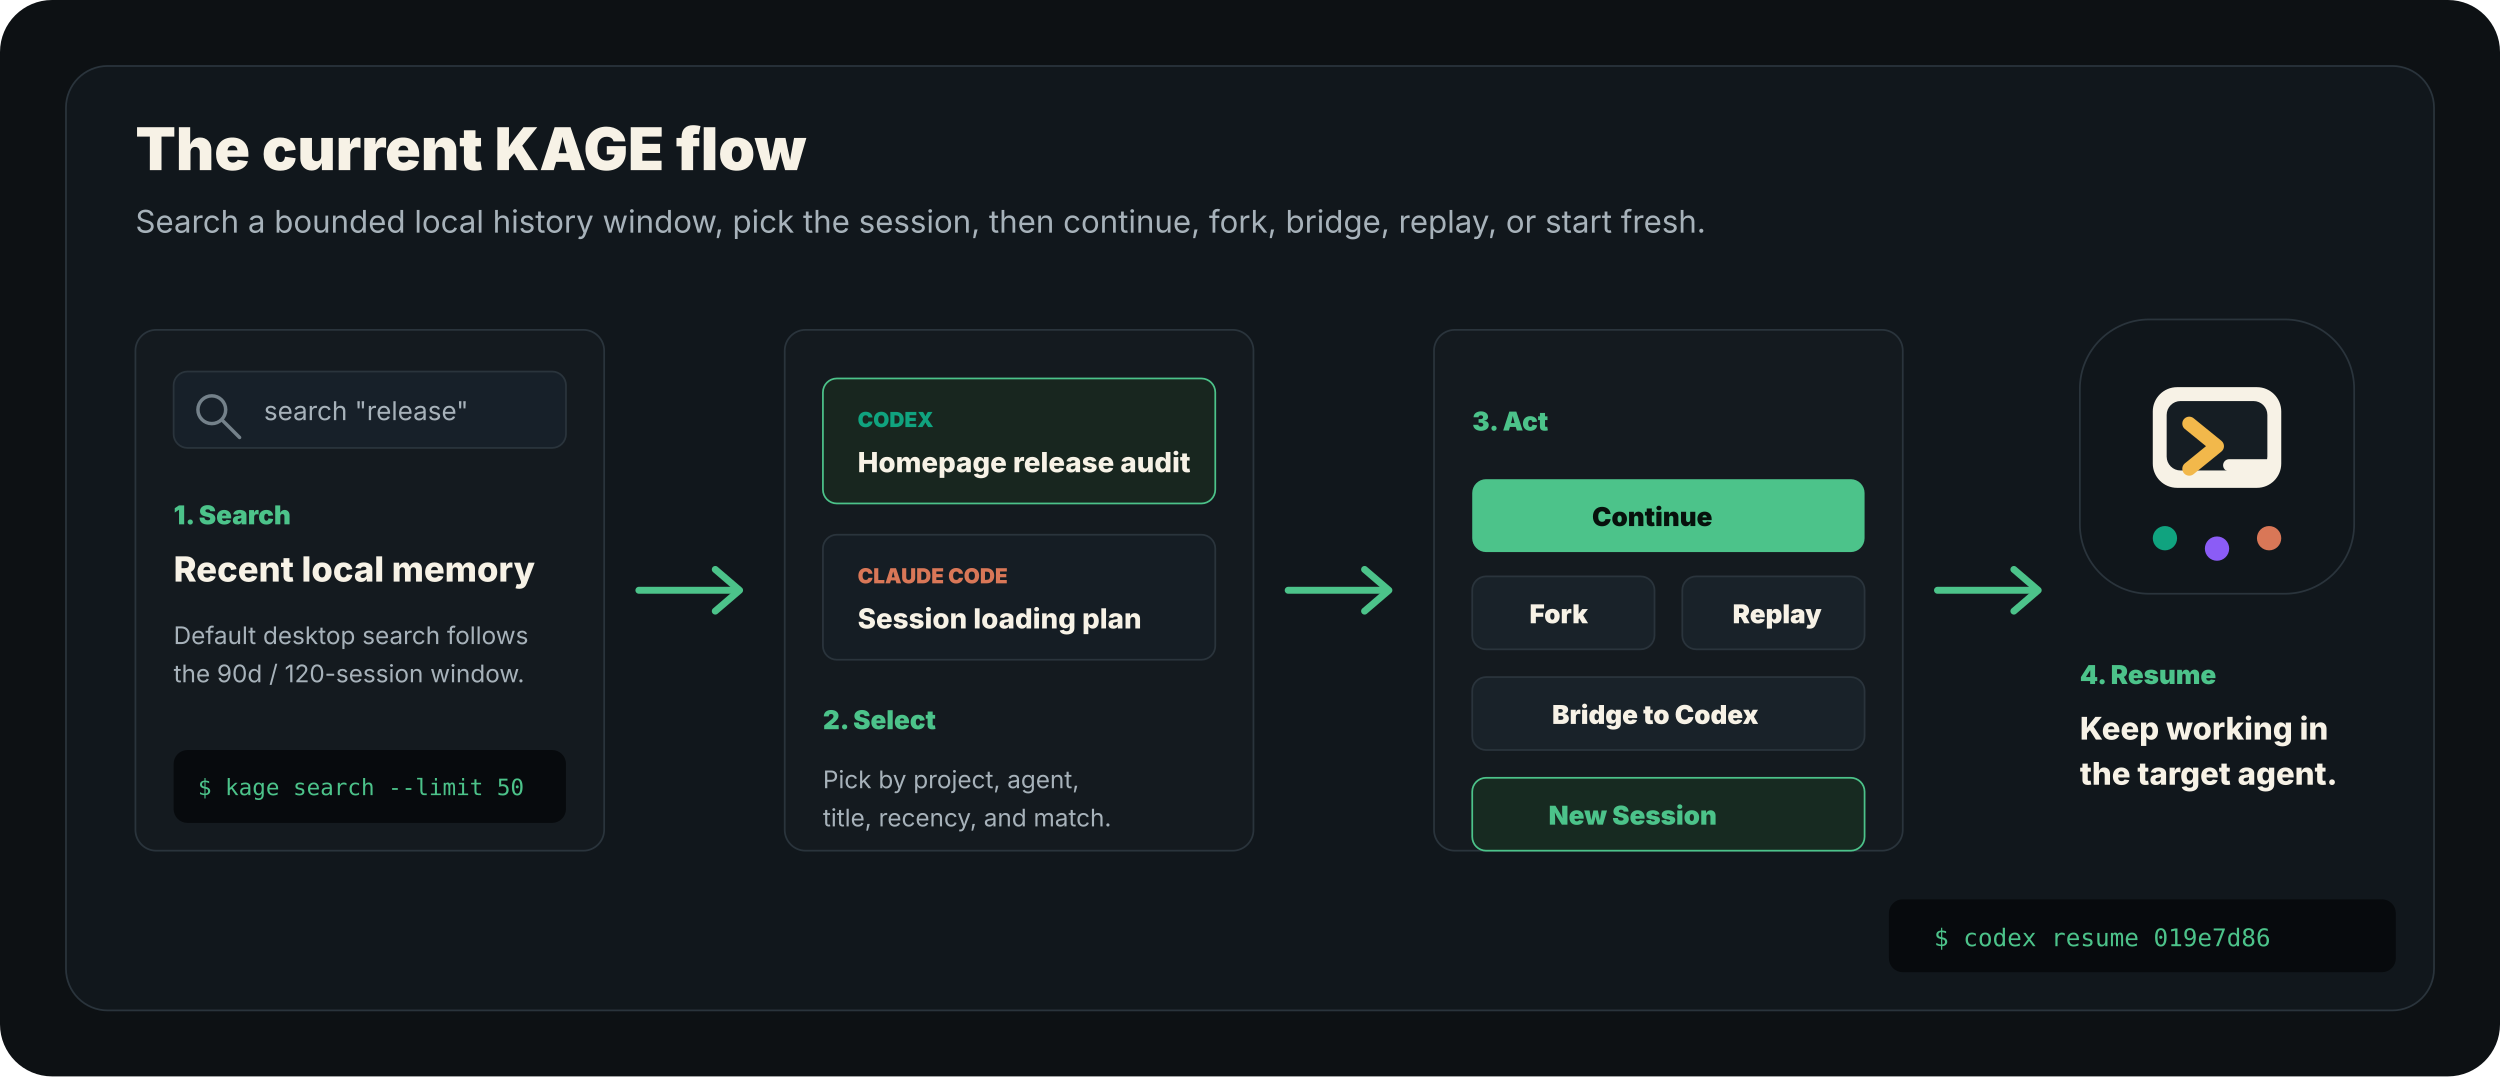
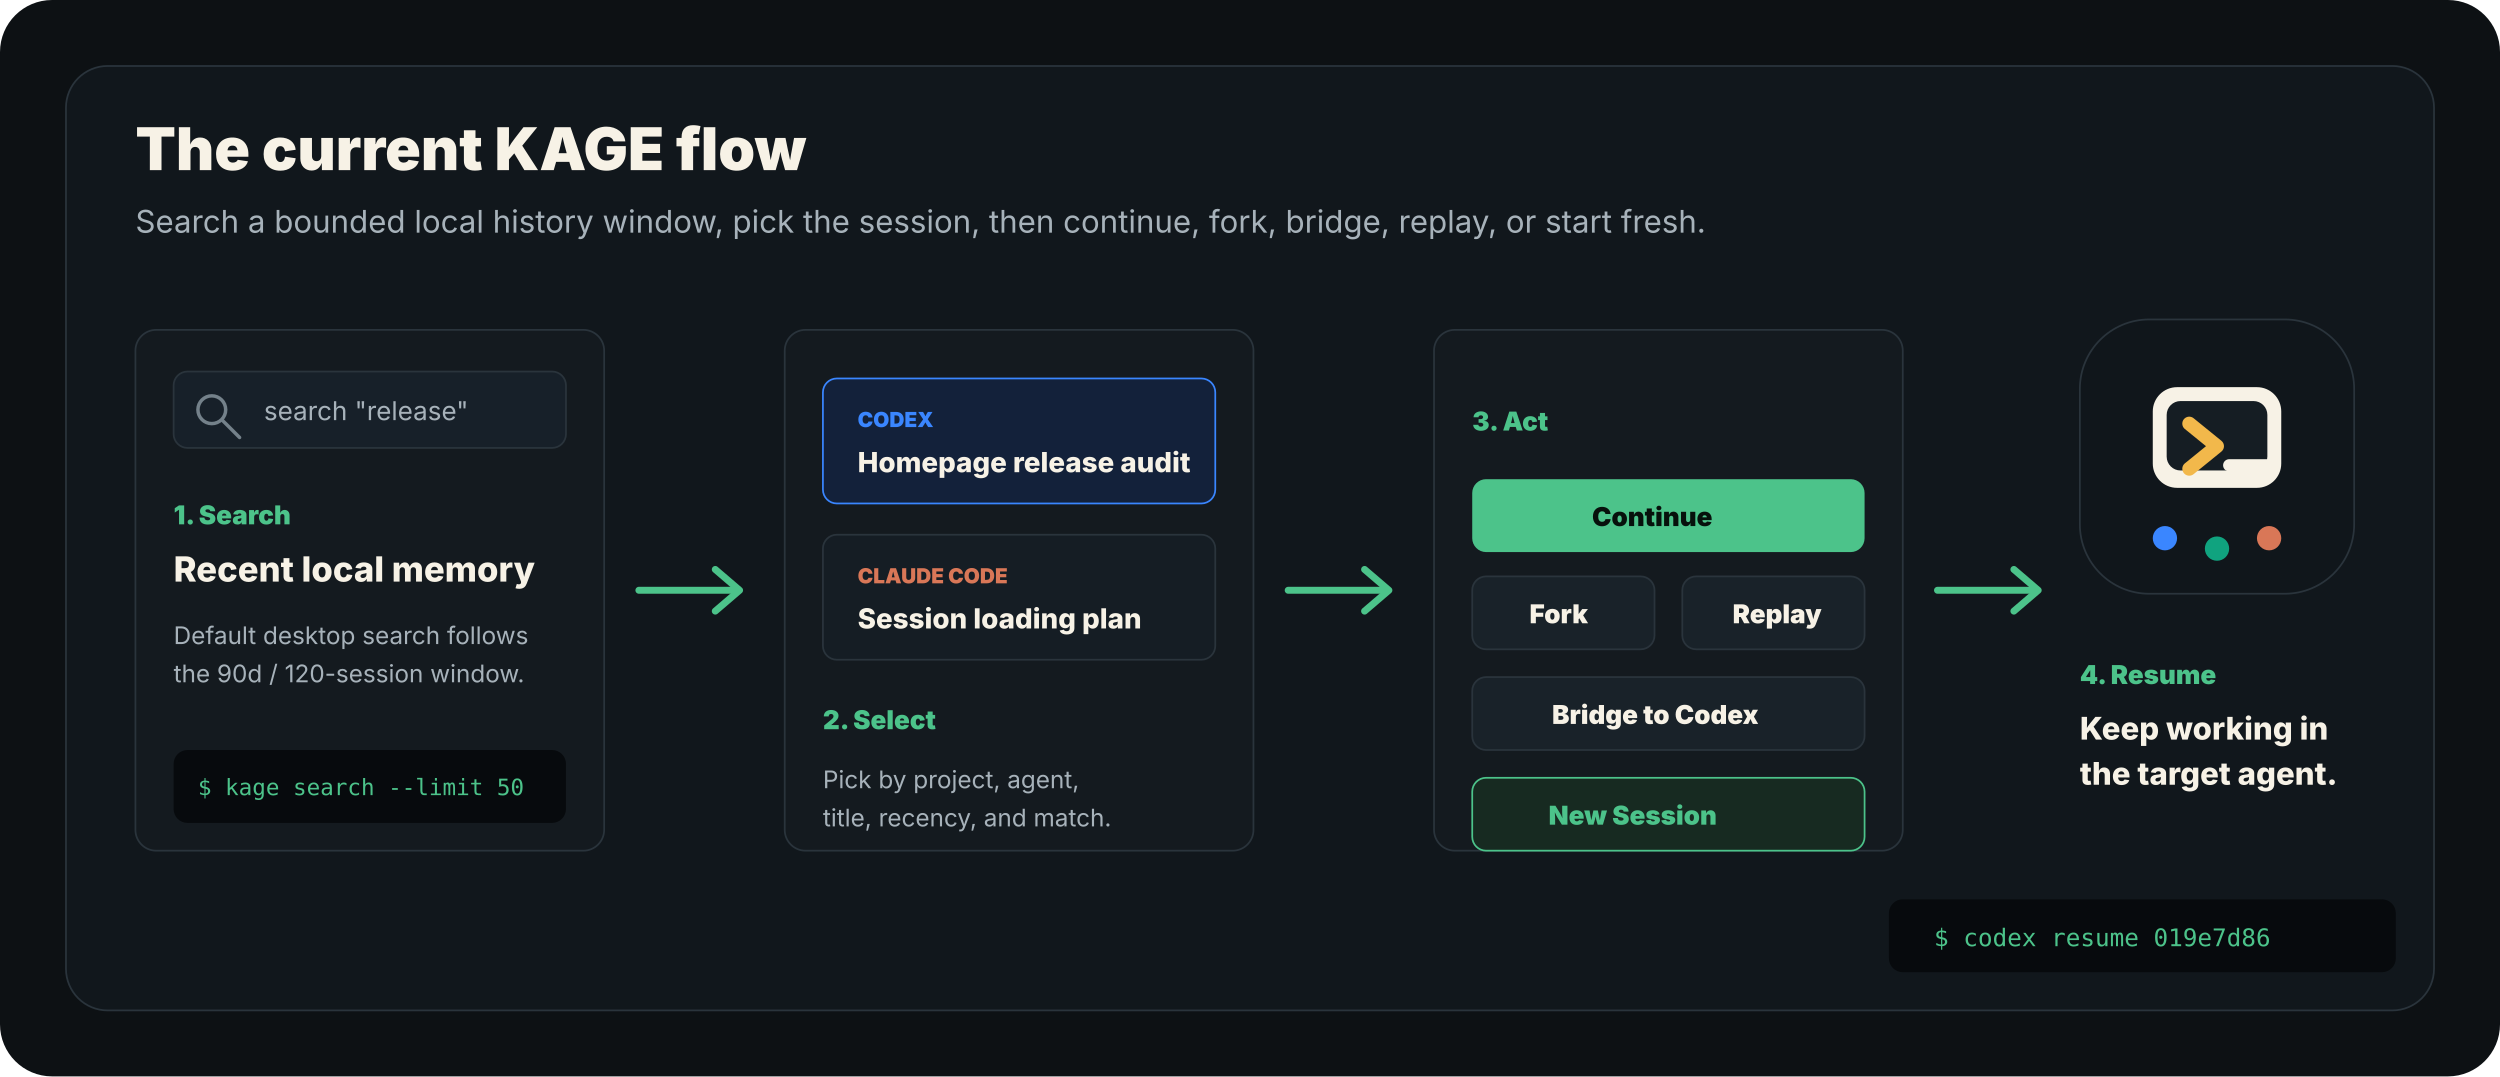
<svg xmlns="http://www.w3.org/2000/svg" width="1440" height="620" viewBox="0 0 1440 620" fill="none">
  <rect width="1440" height="620" rx="30" fill="#0d1114" />
  <rect x="38" y="38" width="1364" height="544" rx="24" fill="#11171c" stroke="#2a343c" />
  <text x="78" y="98" font-family="Inter, -apple-system, BlinkMacSystemFont, sans-serif" font-size="34" font-weight="850" fill="#f7f2e6">The current KAGE flow</text>
  <text x="78" y="134" font-family="Inter, -apple-system, BlinkMacSystemFont, sans-serif" font-size="18" fill="#a7b2ba">Search a bounded local history window, pick the session, then continue, fork, bridge, replay, or start fresh.</text>
  <g transform="translate(78 190)">
    <rect width="270" height="300" rx="12" fill="#141a1f" stroke="#2a343c" />
    <rect x="22" y="24" width="226" height="44" rx="8" fill="#172029" stroke="#2a343c" />
    <circle cx="44" cy="46" r="8" stroke="#74818a" stroke-width="2" />
    <path d="M50 52l10 10" stroke="#74818a" stroke-width="2" stroke-linecap="round" />
    <text x="74" y="52" font-family="Inter, -apple-system, BlinkMacSystemFont, sans-serif" font-size="15" fill="#a7b2ba">search "release"</text>
    <text x="22" y="112" font-family="Inter, -apple-system, BlinkMacSystemFont, sans-serif" font-size="15" font-weight="900" fill="#4cc38a">1. Search</text>
    <text x="22" y="145" font-family="Inter, -apple-system, BlinkMacSystemFont, sans-serif" font-size="20" font-weight="800" fill="#f7f2e6">Recent local memory</text>
    <text x="22" y="181" font-family="Inter, -apple-system, BlinkMacSystemFont, sans-serif" font-size="14" fill="#a7b2ba">Default desktop search follows</text>
    <text x="22" y="203" font-family="Inter, -apple-system, BlinkMacSystemFont, sans-serif" font-size="14" fill="#a7b2ba">the 90d / 120-session window.</text>
    <rect x="22" y="242" width="226" height="42" rx="8" fill="#070a0d" />
    <text x="36" y="268" font-family="SFMono-Regular, Menlo, monospace" font-size="13" fill="#4cc38a">$ kage search --limit 50</text>
  </g>
  <path d="M368 340h56" stroke="#4cc38a" stroke-width="4" stroke-linecap="round" />
  <path d="M412 328l14 12-14 12" stroke="#4cc38a" stroke-width="4" stroke-linecap="round" stroke-linejoin="round" />
  <g transform="translate(452 190)">
    <rect width="270" height="300" rx="12" fill="#141a1f" stroke="#2a343c" />
-     <rect x="22" y="28" width="226" height="72" rx="8" fill="#18261f" stroke="#4cc38a" />
-     <text x="42" y="56" font-family="Inter, -apple-system, BlinkMacSystemFont, sans-serif" font-size="12" font-weight="900" fill="#10a37f">CODEX</text>
+     <rect x="22" y="28" width="226" height="72" rx="8" fill="#13213a" stroke="#3a86ff" />
+     <text x="42" y="56" font-family="Inter, -apple-system, BlinkMacSystemFont, sans-serif" font-size="12" font-weight="900" fill="#3a86ff">CODEX</text>
    <text x="42" y="82" font-family="Inter, -apple-system, BlinkMacSystemFont, sans-serif" font-size="16" font-weight="800" fill="#f7f2e6">Homepage release audit</text>
    <rect x="22" y="118" width="226" height="72" rx="8" fill="#151d24" stroke="#2a343c" />
    <text x="42" y="146" font-family="Inter, -apple-system, BlinkMacSystemFont, sans-serif" font-size="12" font-weight="900" fill="#d97757">CLAUDE CODE</text>
    <text x="42" y="172" font-family="Inter, -apple-system, BlinkMacSystemFont, sans-serif" font-size="16" font-weight="800" fill="#f7f2e6">Session loading plan</text>
    <text x="22" y="230" font-family="Inter, -apple-system, BlinkMacSystemFont, sans-serif" font-size="15" font-weight="900" fill="#4cc38a">2. Select</text>
    <text x="22" y="264" font-family="Inter, -apple-system, BlinkMacSystemFont, sans-serif" font-size="14" fill="#a7b2ba">Pick by project, agent,</text>
    <text x="22" y="286" font-family="Inter, -apple-system, BlinkMacSystemFont, sans-serif" font-size="14" fill="#a7b2ba">title, recency, and match.</text>
  </g>
  <path d="M742 340h56" stroke="#4cc38a" stroke-width="4" stroke-linecap="round" />
  <path d="M786 328l14 12-14 12" stroke="#4cc38a" stroke-width="4" stroke-linecap="round" stroke-linejoin="round" />
  <g transform="translate(826 190)">
    <rect width="270" height="300" rx="12" fill="#141a1f" stroke="#2a343c" />
    <text x="22" y="58" font-family="Inter, -apple-system, BlinkMacSystemFont, sans-serif" font-size="15" font-weight="900" fill="#4cc38a">3. Act</text>
    <rect x="22" y="86" width="226" height="42" rx="8" fill="#4cc38a" />
    <text x="91" y="113" font-family="Inter, -apple-system, BlinkMacSystemFont, sans-serif" font-size="15" font-weight="850" fill="#07110c">Continue</text>
    <rect x="22" y="142" width="105" height="42" rx="8" fill="#192229" stroke="#2a343c" />
    <text x="55" y="169" font-family="Inter, -apple-system, BlinkMacSystemFont, sans-serif" font-size="15" font-weight="850" fill="#f7f2e6">Fork</text>
    <rect x="143" y="142" width="105" height="42" rx="8" fill="#192229" stroke="#2a343c" />
    <text x="172" y="169" font-family="Inter, -apple-system, BlinkMacSystemFont, sans-serif" font-size="15" font-weight="850" fill="#f7f2e6">Replay</text>
    <rect x="22" y="200" width="226" height="42" rx="8" fill="#192229" stroke="#2a343c" />
    <text x="68" y="227" font-family="Inter, -apple-system, BlinkMacSystemFont, sans-serif" font-size="15" font-weight="850" fill="#f7f2e6">Bridge to Codex</text>
    <rect x="22" y="258" width="226" height="42" rx="8" fill="#172a21" stroke="#4cc38a" />
    <text x="66" y="285" font-family="Inter, -apple-system, BlinkMacSystemFont, sans-serif" font-size="15" font-weight="850" fill="#4cc38a">New Session</text>
  </g>
  <path d="M1116 340h56" stroke="#4cc38a" stroke-width="4" stroke-linecap="round" />
  <path d="M1160 328l14 12-14 12" stroke="#4cc38a" stroke-width="4" stroke-linecap="round" stroke-linejoin="round" />
  <g transform="translate(1198 184)">
    <rect x="0" y="0" width="158" height="158" rx="40" fill="#10161b" stroke="#2a343c" />
    <rect x="42" y="39" width="74" height="58" rx="14" fill="#f7f2e6" />
    <rect x="50" y="47" width="58" height="40" rx="8" fill="#151d23" />
    <path d="M63 60l16 13-16 13" stroke="#f2b84b" stroke-width="8" stroke-linecap="round" stroke-linejoin="round" />
    <path d="M86 84h25" stroke="#f7f2e6" stroke-width="7" stroke-linecap="round" />
-     <circle cx="49" cy="126" r="7" fill="#10a37f" />
-     <circle cx="79" cy="132" r="7" fill="#8b5cf6" />
+     <circle cx="49" cy="126" r="7" fill="#3a86ff" />
+     <circle cx="79" cy="132" r="7" fill="#10a37f" />
    <circle cx="109" cy="126" r="7" fill="#d97757" />
    <text x="0" y="210" font-family="Inter, -apple-system, BlinkMacSystemFont, sans-serif" font-size="15" font-weight="900" fill="#4cc38a">4. Resume</text>
    <text x="0" y="242" font-family="Inter, -apple-system, BlinkMacSystemFont, sans-serif" font-size="18" font-weight="800" fill="#f7f2e6">Keep working in</text>
    <text x="0" y="268" font-family="Inter, -apple-system, BlinkMacSystemFont, sans-serif" font-size="18" font-weight="800" fill="#f7f2e6">the target agent.</text>
  </g>
  <rect x="1088" y="518" width="292" height="42" rx="8" fill="#070a0d" />
  <text x="1114" y="545" font-family="SFMono-Regular, Menlo, monospace" font-size="14" fill="#4cc38a">$ codex resume 019e7d86</text>
</svg>
